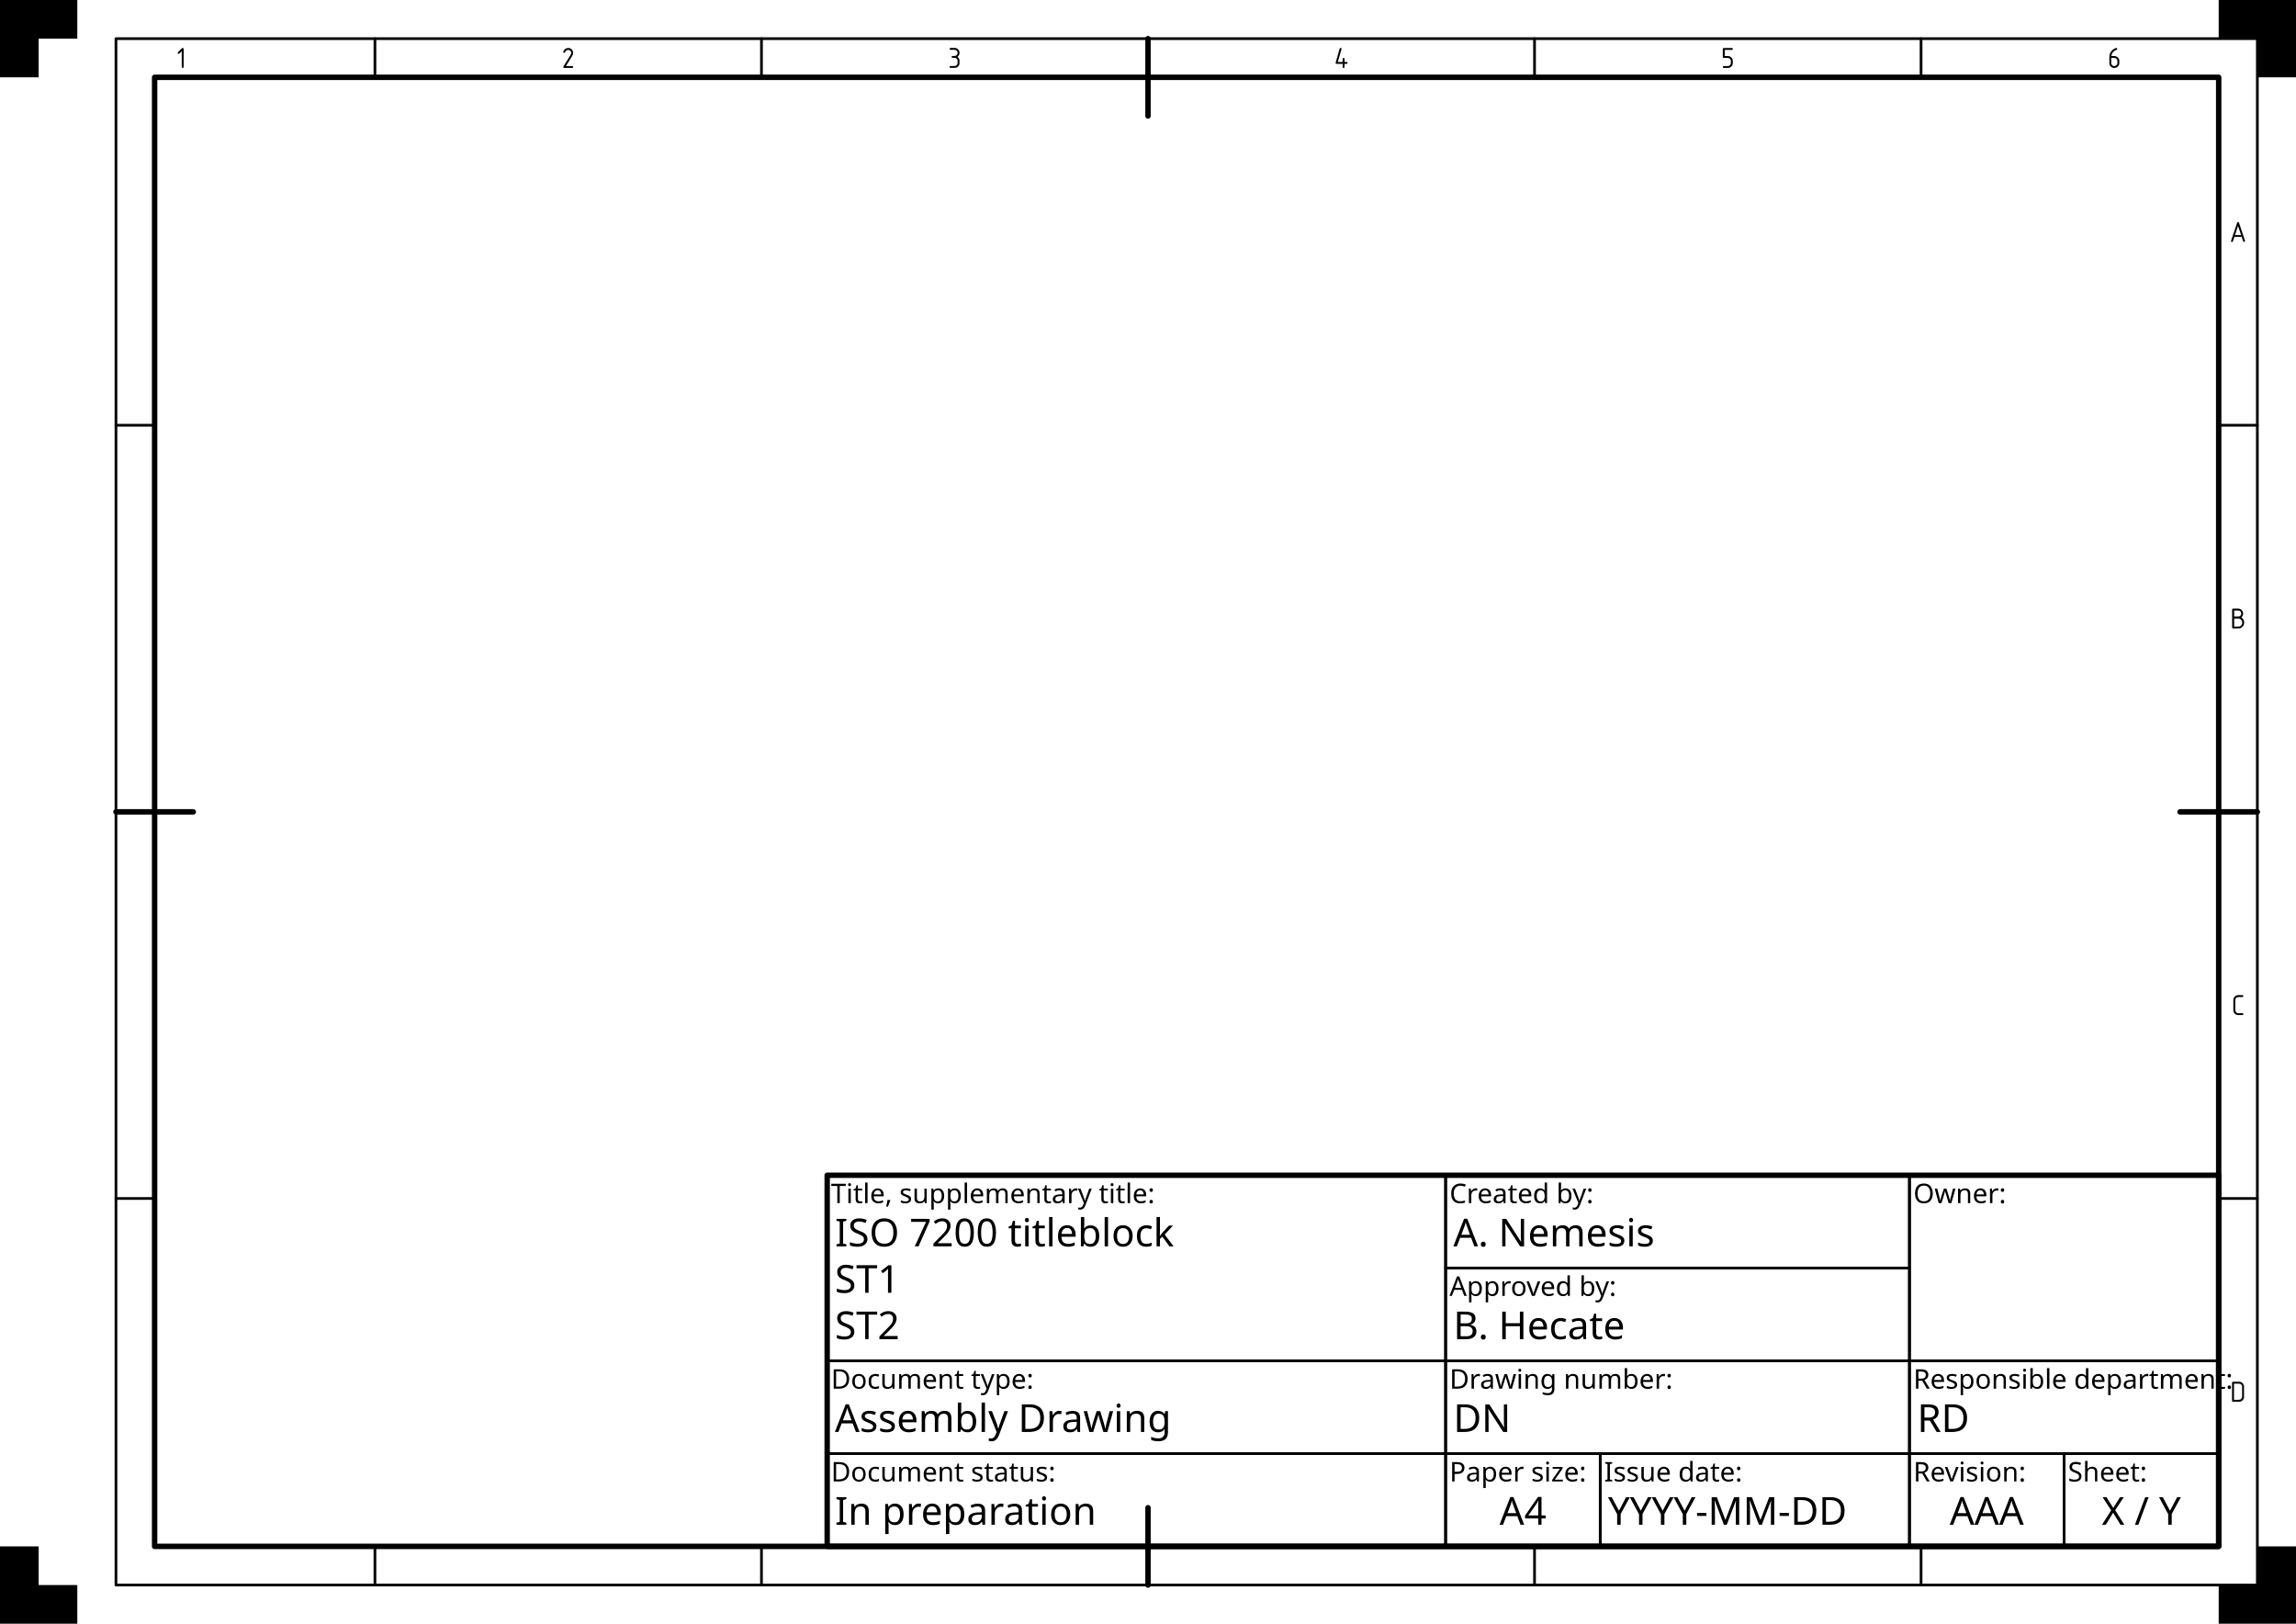
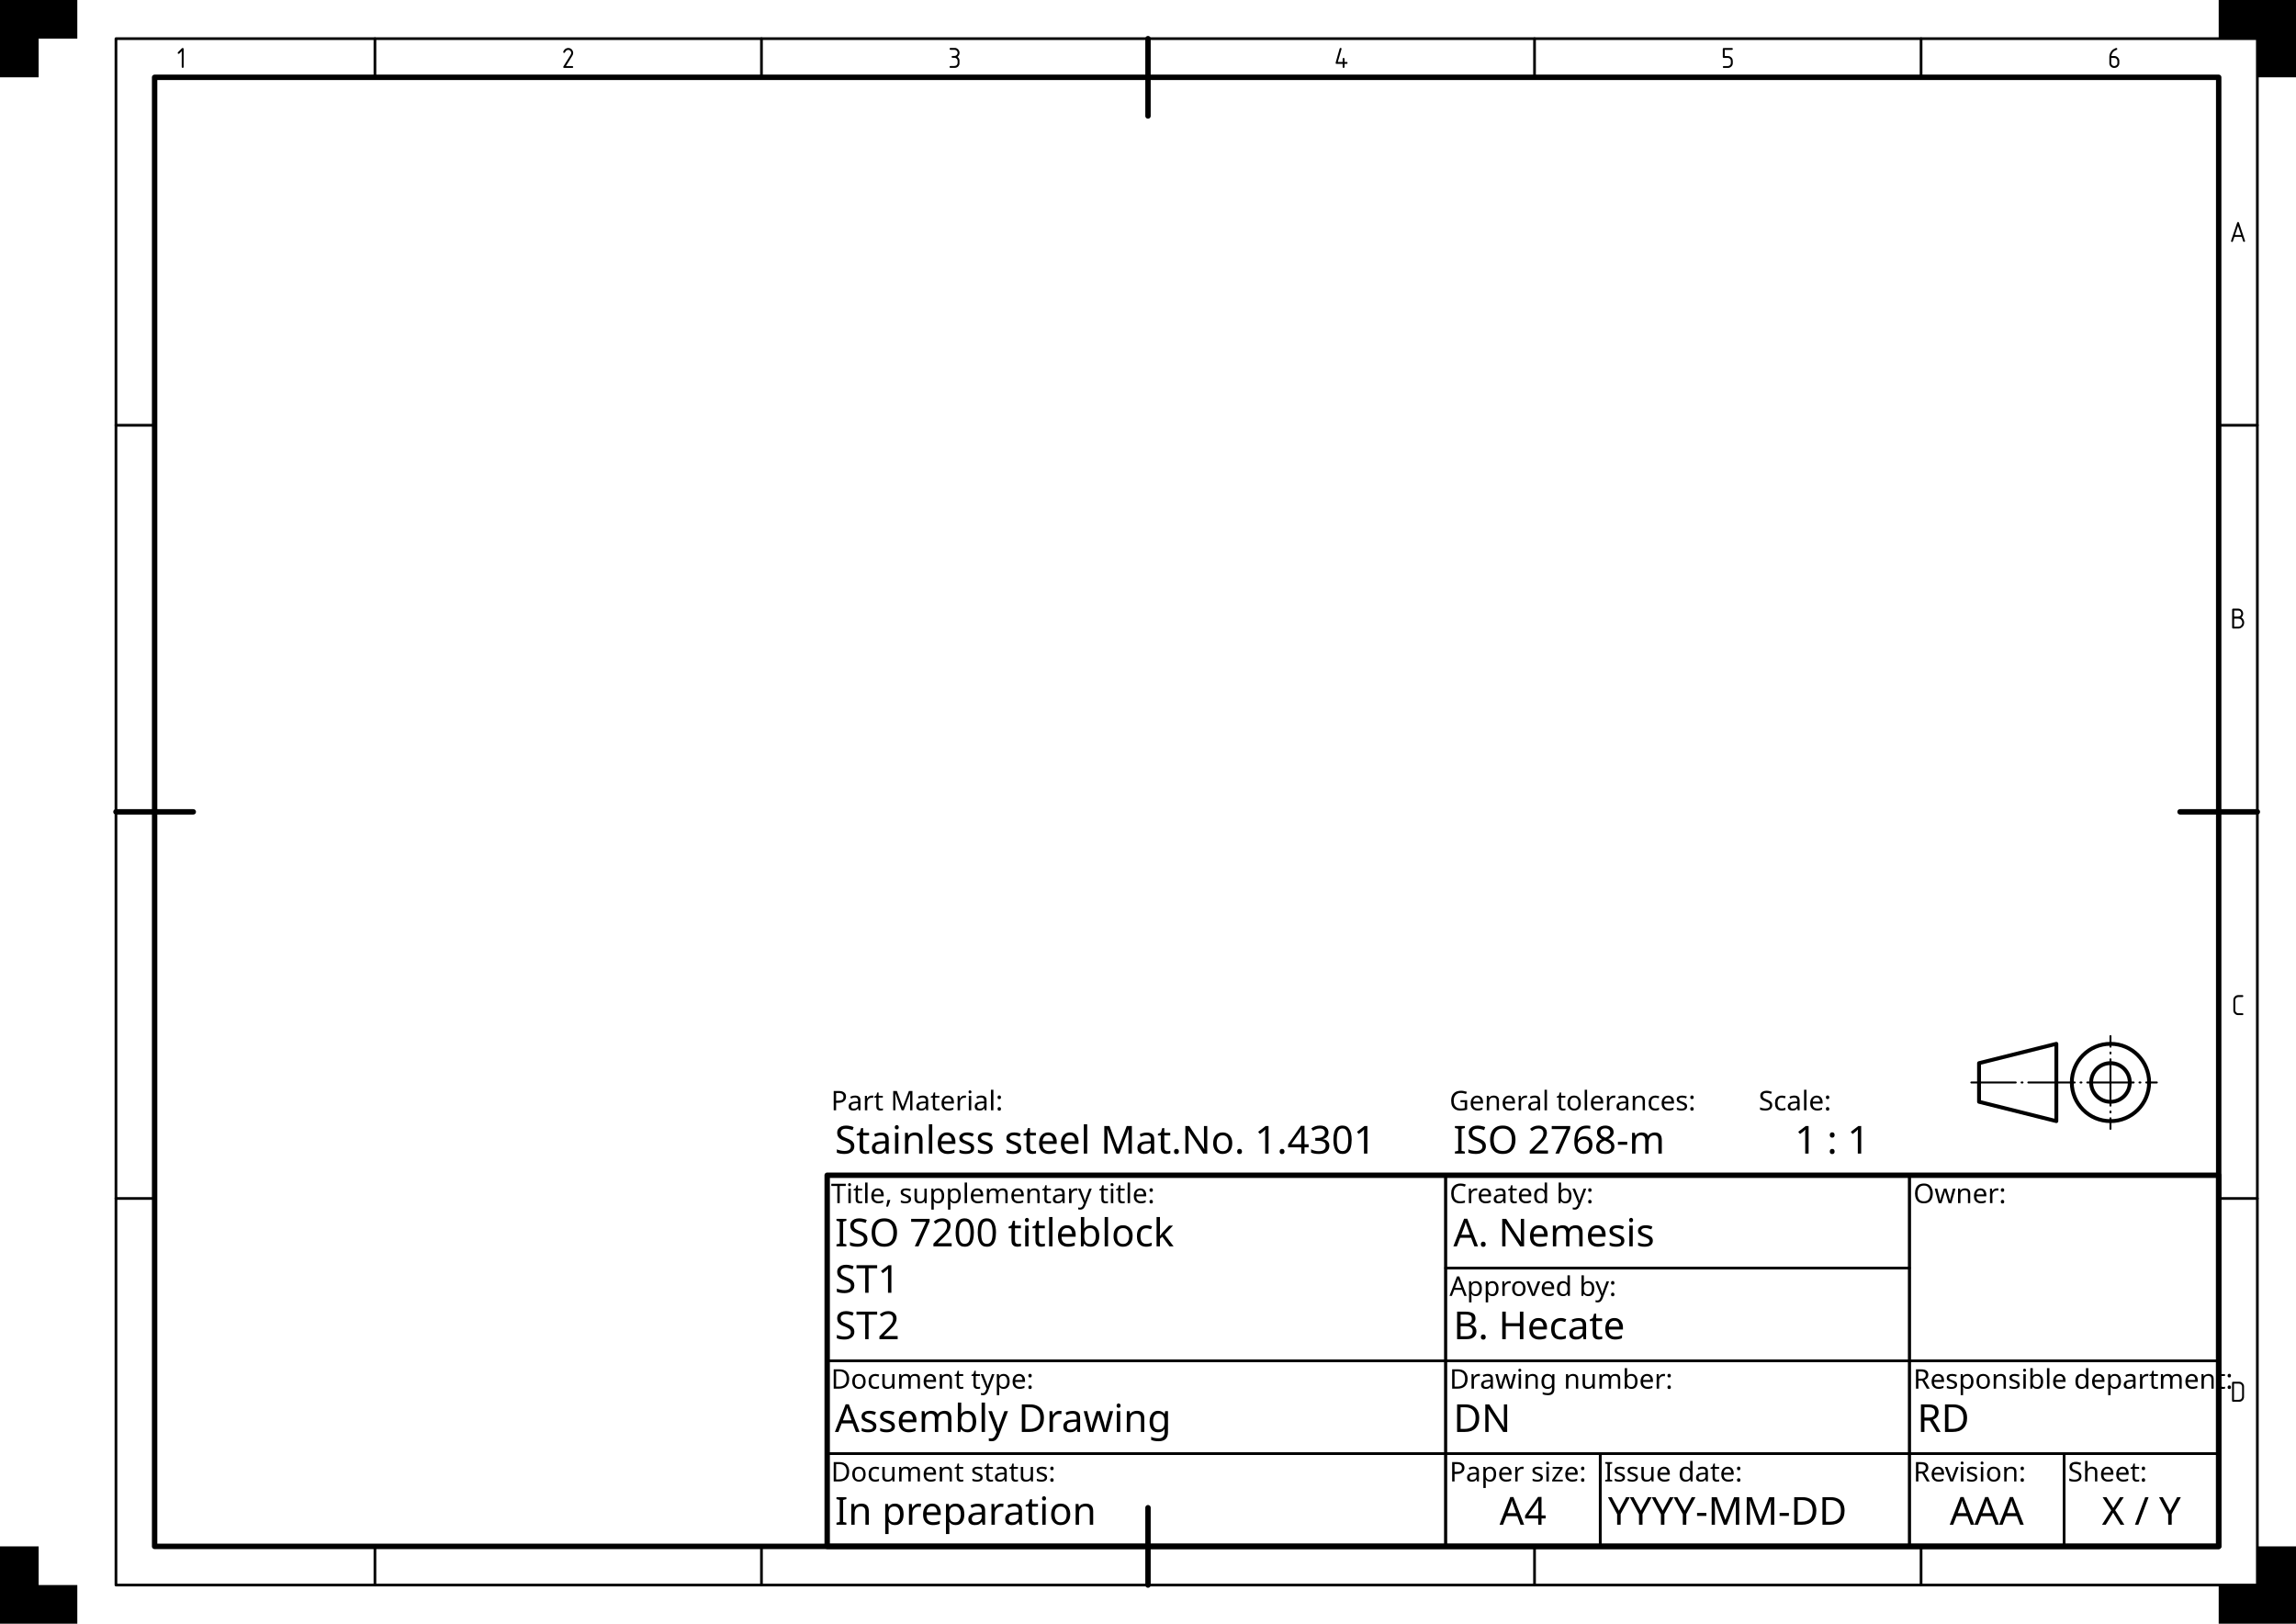
<svg xmlns="http://www.w3.org/2000/svg" xmlns:ns1="https://www.freecadweb.org/wiki/index.php?title=Svg_Namespace" width="297mm" height="210mm" viewBox="0 0 297 210" version="1.1" id="svg1">
  <rect id="Drawing space frame" x="20" y="10" width="267" height="190" style="fill:none;stroke:#000000;stroke-width:0.7;stroke-linecap:round;stroke-linejoin:round" />
  <g id="Centring marks" style="fill:none;stroke:#000000;stroke-width:0.7;stroke-linecap:round">
    <path id="Top" d="m 148.5,5 v 10" />
    <path id="Right" d="m 292,105 h -10" />
    <path id="Bottom" d="m 148.5,205 v -10" />
    <path id="Left" d="m 15,105 h 10" />
  </g>
  <g id="Grid reference system">
    <g id="Grid reference borders" style="fill:none;stroke:#000000;stroke-width:0.35;stroke-linecap:round;stroke-linejoin:round">
      <rect id="Grid reference border" x="15" y="5" width="277" height="200" />
      <path id="path18" d="m 198.5,5 v 5" />
      <path id="path19" d="m 248.5,5 v 5" />
      <path id="path20" d="m 48.5,5 v 5" />
      <path id="path21" d="m 98.5,5 v 5" />
      <path id="path23" d="m 287,55 h 5" />
      <path id="path25" d="m 287,155 h 5" />
      <path id="path26" d="m 15,55 h 5" />
      <path id="path27" d="m 15,155 h 5" />
      <path id="path28" d="m 198.5,200 v 5" />
      <path id="path29" d="m 248.5,200 v 5" />
      <path id="path30" d="m 48.5,200 v 5" />
      <path id="path31" d="m 98.5,200 v 5" />
    </g>
    <g id="Grid reference markers" style="fill:#000000;stroke:none">
      <path id="text26" aria-label="C" d="m 289.531,128.699 q 0,0 0.523,0 0.126,0 0.126,0.128 0,0.13 -0.137,0.13 h -0.514 q -0.144,0 -0.279,0.125 -0.103,0.096 -0.103,0.256 v 1.306 q 0,0.161 0.108,0.277 0.113,0.12 0.234,0.12 h 0.574 q 0.123,0 0.123,0.125 0,0.118 -0.125,0.118 h -0.583 q -0.236,0 -0.441,-0.227 -0.14,-0.156 -0.14,-0.398 v -1.338 q 0,-0.256 0.202,-0.446 0.185,-0.174 0.431,-0.174 z" />
      <path id="text17" aria-label="4" d="m 173.289,6.294 q 0.027,-0.096 0.126,-0.096 0.118,0 0.118,0.118 0,0.029 -0.012,0.068 l -0.467,1.627 h 0.624 V 7.639 q 0,-0.144 0.125,-0.144 0.121,0 0.121,0.154 v 0.364 q 0,0 0.263,0 0.125,0 0.125,0.135 0,0.109 -0.13,0.109 h -0.258 V 8.644 q 0,0.138 -0.126,0.138 -0.12,0 -0.12,-0.133 V 8.263 h -0.784 q -0.121,0 -0.121,-0.115 0,-0.038 0.024,-0.123 z" />
      <path id="text18" aria-label="5" d="m 222.852,6.337 q 0,-0.13 0.149,-0.13 0,0 1.005,0 0.142,0 0.142,0.123 0,0.123 -0.135,0.123 h -0.909 v 0.791 h 0.379 q 0.33,0 0.53,0.246 0.133,0.164 0.133,0.393 v 0.275 q 0,0.273 -0.186,0.446 -0.197,0.183 -0.434,0.183 h -0.533 q -0.132,0 -0.132,-0.12 0,-0.121 0.144,-0.121 h 0.475 q 0.215,0 0.33,-0.147 0.086,-0.109 0.086,-0.258 V 7.884 q 0,-0.154 -0.101,-0.267 -0.113,-0.126 -0.345,-0.126 h -0.472 q -0.125,0 -0.125,-0.145 z" />
      <path id="text19" aria-label="6" d="m 273.12,7.246 q 0,0 0.378,0 0.287,0 0.479,0.214 0.167,0.186 0.167,0.396 0,0 0,0.345 0,0.22 -0.214,0.427 -0.164,0.159 -0.463,0.159 -0.241,0 -0.427,-0.181 Q 272.857,8.429 272.857,8.202 V 7.309 q 0,-0.39 0.299,-0.74 0.183,-0.214 0.485,-0.335 0.068,-0.027 0.116,-0.027 0.123,0 0.123,0.133 0,0.079 -0.108,0.116 -0.241,0.084 -0.379,0.222 -0.236,0.234 -0.273,0.567 z m -0.019,0.93 q 0,0.147 0.144,0.279 0.101,0.092 0.258,0.092 0.12,0 0.28,-0.121 0.113,-0.085 0.113,-0.256 V 7.909 q 0,-0.169 -0.116,-0.294 -0.111,-0.12 -0.279,-0.12 h -0.4 z" />
      <path id="text20" aria-label="1" d="m 23.507,6.262 q 0.058,-0.055 0.121,-0.055 0.128,0 0.128,0.142 v 2.285 q 0,0.145 -0.123,0.145 -0.126,0 -0.126,-0.147 0,0 0,-2.015 l -0.297,0.297 q -0.046,0.046 -0.092,0.046 -0.13,0 -0.13,-0.115 0,-0.058 0.05,-0.108 z" />
      <path id="text21" aria-label="2" d="m 72.988,6.841 q -0.133,0 -0.133,-0.12 0,-0.038 0.031,-0.099 0.108,-0.212 0.248,-0.302 0.174,-0.113 0.367,-0.113 0.325,0 0.509,0.248 0.135,0.181 0.135,0.39 0,0.183 -0.113,0.366 L 73.204,8.548 h 0.81 q 0.128,0 0.128,0.128 0,0.111 -0.14,0.111 h -0.993 q -0.152,0 -0.152,-0.109 0,-0.048 0.022,-0.084 L 73.798,7.113 q 0.094,-0.152 0.094,-0.268 0,-0.147 -0.094,-0.256 -0.115,-0.133 -0.306,-0.133 -0.238,0 -0.385,0.28 -0.056,0.106 -0.12,0.106 z" />
      <path id="text22" aria-label="3" d="m 122.996,6.199 q 0,0 0.535,0 0.232,0 0.417,0.2 0.171,0.185 0.171,0.432 0,0.311 -0.267,0.531 0.26,0.188 0.26,0.463 0,0 0,0.376 0,0.22 -0.19,0.41 -0.167,0.167 -0.438,0.167 0,0 -0.509,0 -0.145,0 -0.145,-0.126 0,-0.115 0.154,-0.115 0,0 0.451,0 0.207,0 0.326,-0.123 0.111,-0.115 0.111,-0.299 v -0.222 q 0,-0.174 -0.103,-0.282 -0.125,-0.132 -0.267,-0.132 h -0.26 q -0.142,0 -0.142,-0.128 0,-0.113 0.144,-0.113 h 0.231 q 0.161,0 0.275,-0.116 0.121,-0.123 0.121,-0.28 0,-0.161 -0.097,-0.26 -0.133,-0.135 -0.273,-0.135 h -0.506 q -0.159,0 -0.159,-0.128 0,-0.121 0.159,-0.121 z" />
      <path id="text23" aria-label="B" d="m 290.296,80.502 q 0,0.376 -0.239,0.581 -0.238,0.205 -0.449,0.205 h -0.75 q -0.12,0 -0.12,-0.156 v -2.264 q 0,-0.161 0.159,-0.161 h 0.533 q 0.325,0 0.473,0.13 0.26,0.227 0.26,0.516 0,0.314 -0.239,0.502 0.159,0.092 0.265,0.265 0.108,0.173 0.108,0.381 z m -1.295,-0.492 v 1.041 h 0.533 q 0.232,0 0.373,-0.161 0.14,-0.161 0.14,-0.355 0,-0.195 -0.132,-0.361 -0.13,-0.164 -0.376,-0.164 z m 0,-1.048 v 0.781 h 0.521 q 0.197,0 0.294,-0.106 0.099,-0.108 0.099,-0.267 0,-0.161 -0.104,-0.284 -0.104,-0.125 -0.296,-0.125 z" />
      <path id="text24" aria-label="A" d="m 289.389,28.801 q 0.031,-0.094 0.12,-0.094 0.086,0 0.116,0.094 l 0.764,2.297 q 0.015,0.046 0.015,0.075 0,0.101 -0.123,0.115 -0.091,0 -0.128,-0.113 0,0 -0.174,-0.54 h -0.947 l -0.186,0.554 q -0.036,0.104 -0.116,0.104 -0.133,0 -0.133,-0.125 0,-0.017 0.038,-0.128 z m 0.113,0.426 -0.393,1.167 h 0.788 z" />
      <path id="text25" aria-label="D" d="m 288.978,181.042 q 0,0 0.593,0 0.229,0 0.342,-0.118 0.115,-0.12 0.115,-0.292 v -1.283 q 0,-0.152 -0.111,-0.273 -0.111,-0.121 -0.294,-0.121 h -0.644 z m -0.251,-2.194 q 0,-0.14 0.142,-0.14 h 0.802 q 0.236,0 0.419,0.185 0.185,0.185 0.185,0.419 v 1.379 q 0,0.234 -0.185,0.417 -0.185,0.181 -0.395,0.181 h -0.853 q -0.115,0 -0.115,-0.152 z" />
    </g>
  </g>
  <g id="Trimming marks" style="fill:#000000;stroke:none">
    <path id="Top left" d="m 0,0 h 10 v 5 h -5 v 5 h -5 z" />
    <path id="Top right" d="m 297,0 h -10 v 5 h 5 v 5 h 5 z" />
    <path id="Bottom right" d="m 297,210 h -10 v -5 h 5 v -5 h 5 z" />
    <path id="Bottom left" d="m 0,210 h 10 v -5 h -5 v -5 h -5 z" />
  </g>
  <g id="Title block">
    <g id="Borders" style="fill:none;stroke:#000000;stroke-width:0.35;stroke-linecap:round;stroke-linejoin:round">
      <rect id="Frame" x="107" y="152" width="180" height="48" style="stroke-width:0.7" />
      <rect id="Owner border" x="247" y="152" width="40" height="24" />
      <rect id="Identification number border" x="187" y="176" width="60" height="12" />
      <rect id="Revision index border" x="247" y="188" width="20" height="12" />
      <rect id="Date of issue border" x="207" y="188" width="40" height="12" />
      <rect id="Sheet number border" x="267" y="188" width="20" height="12" />
      <rect id="Title border" x="107" y="152" width="80" height="24" />
      <rect id="Responsible department border" x="247" y="176" width="40" height="12" />
      <rect id="Approval person border" x="187" y="164" width="60" height="12" />
      <rect id="Document type border" x="107" y="176" width="80" height="12" />
      <rect id="Creator border" x="187" y="152" width="60" height="12" />
      <rect id="Document status border" x="107" y="188" width="80" height="12" />
      <rect id="Paper size border" x="187" y="188" width="20" height="12" />
    </g>
    <g id="Labels" style="font-size:3.5px;font-family:osifont;text-anchor:start;fill:#000000;stroke:none">
      <text id="Owner label" x="247.5" y="155.6">Owner:</text>
      <text id="Identification number label" x="187.5" y="179.6">Drawing number:</text>
      <text id="Revision index label" x="247.5" y="191.6">Revision:</text>
      <text id="Date of issue label" x="207.5" y="191.6">Issue date:</text>
      <text id="Sheet number label" x="267.5" y="191.6">Sheet:</text>
      <text id="Title label" x="107.5" y="155.6">Title, supplementary title:</text>
      <text id="Responsible department label" x="247.5" y="179.6">Responsible department:</text>
      <text id="Approval person label" x="187.5" y="167.6">Approved by:</text>
      <text id="Document type label" x="107.5" y="179.6">Document type:</text>
      <text id="Creator label" x="187.5" y="155.6">Created by:</text>
      <text id="Document status label" x="107.5" y="191.6">Document status:</text>
      <text id="Paper size label" x="187.5" y="191.6">Paper size:</text>
+       <text id="Sheet scale label" x="227.5" y="143.6">Scale:</text>
+       <text id="General tolerances label" x="187.5" y="143.6">General tolerances:</text>
+       <text id="Part material label" x="107.5" y="143.6">Part Material:</text>
    </g>
    <g id="Data fields" style="font-size:5px;font-family:osifont;text-anchor:start;fill:#000000;stroke:none">
      <text id="Identification number data field" x="188" y="185.2" ns1:editable="drawing_number">
        <tspan>DN</tspan>
      </text>
      <text id="Revision index data field" x="257" y="197.2" ns1:editable="revision_index" style="text-align:center;text-anchor:middle">
        <tspan>AAA</tspan>
      </text>
      <text id="Date of issue data field" x="208" y="197.2" ns1:editable="issue_date">
        <tspan>YYYY-MM-DD</tspan>
      </text>
      <text id="Sheet number data field" x="277" y="197.2" ns1:editable="sheet_number" style="text-align:center;text-anchor:middle">
        <tspan>X / Y</tspan>
      </text>
      <text id="Title data field" x="108" y="161.2" ns1:editable="title">
        <tspan>ISO 7200 titleblock</tspan>
      </text>
      <text id="Supplementary title 1 data field" x="108" y="167.2" ns1:editable="supplementary_title_1">
        <tspan>ST1</tspan>
      </text>
      <text id="Supplementary title 2 data field" x="108" y="173.2" ns1:editable="supplementary_title_2">
        <tspan>ST2</tspan>
      </text>
      <text id="Responsible department data field" x="248" y="185.2" ns1:editable="responsible_department">
        <tspan>RD</tspan>
      </text>
      <text id="Approval person data field" x="188" y="173.2" ns1:editable="approved_by">
        <tspan>B. Hecate</tspan>
      </text>
      <text id="Document type data field" x="108" y="185.2" ns1:editable="document_type">
        <tspan>Assembly Drawing</tspan>
      </text>
      <text id="Creator data field" x="188" y="161.2" ns1:editable="created_by">
        <tspan>A. Nemesis</tspan>
      </text>
      <text id="Document status data field" x="108" y="197.2" ns1:editable="document_status">
        <tspan>In preparation</tspan>
      </text>
      <text id="Paper size data field" x="197" y="197.2" style="text-align:center;text-anchor:middle">A4</text>
+       <text id="Sheet scale data field" x="237" y="149.2" style="text-align:center;text-anchor:middle" ns1:editable="page_scale">
+         <tspan>1 : 1</tspan>
+       </text>
+       <text id="General tolerances data field" x="188" y="149.2" ns1:editable="general_tolerances">
+         <tspan>ISO 2768-m</tspan>
+       </text>
+       <text id="Part material data field" x="108" y="149.2" ns1:editable="general_notes">
+         <tspan>Stainless steel Mat.No. 1.4301</tspan>
+       </text>
+     </g>
+     <g id="Outlines" style="fill:none;stroke:#000000;stroke-width:0.5;stroke-linecap:round;stroke-linejoin:round">
+       <path id="Trapezoid" d="m 266,135 -10,2.5 v 5 l 10,2.5 z" />
+       <circle id="Inner circle" cx="273" r="2.5" cy="140" />
+       <circle id="Outer circle" cx="273" r="5" cy="140" />
+     </g>
+     <g id="Centre lines" style="fill:none;stroke:#000000;stroke-width:0.25;stroke-linecap:round;stroke-linejoin:round;stroke-dasharray:6, 0.75, 0.125, 0.75">
+       <path id="Horizontal" d="m 255,140 h 24" style="stroke-dashoffset:0.25" />
+       <path id="Vertical" d="m 273,146 v -12" style="stroke-dashoffset:4.625" />
    </g>
  </g>
</svg>
